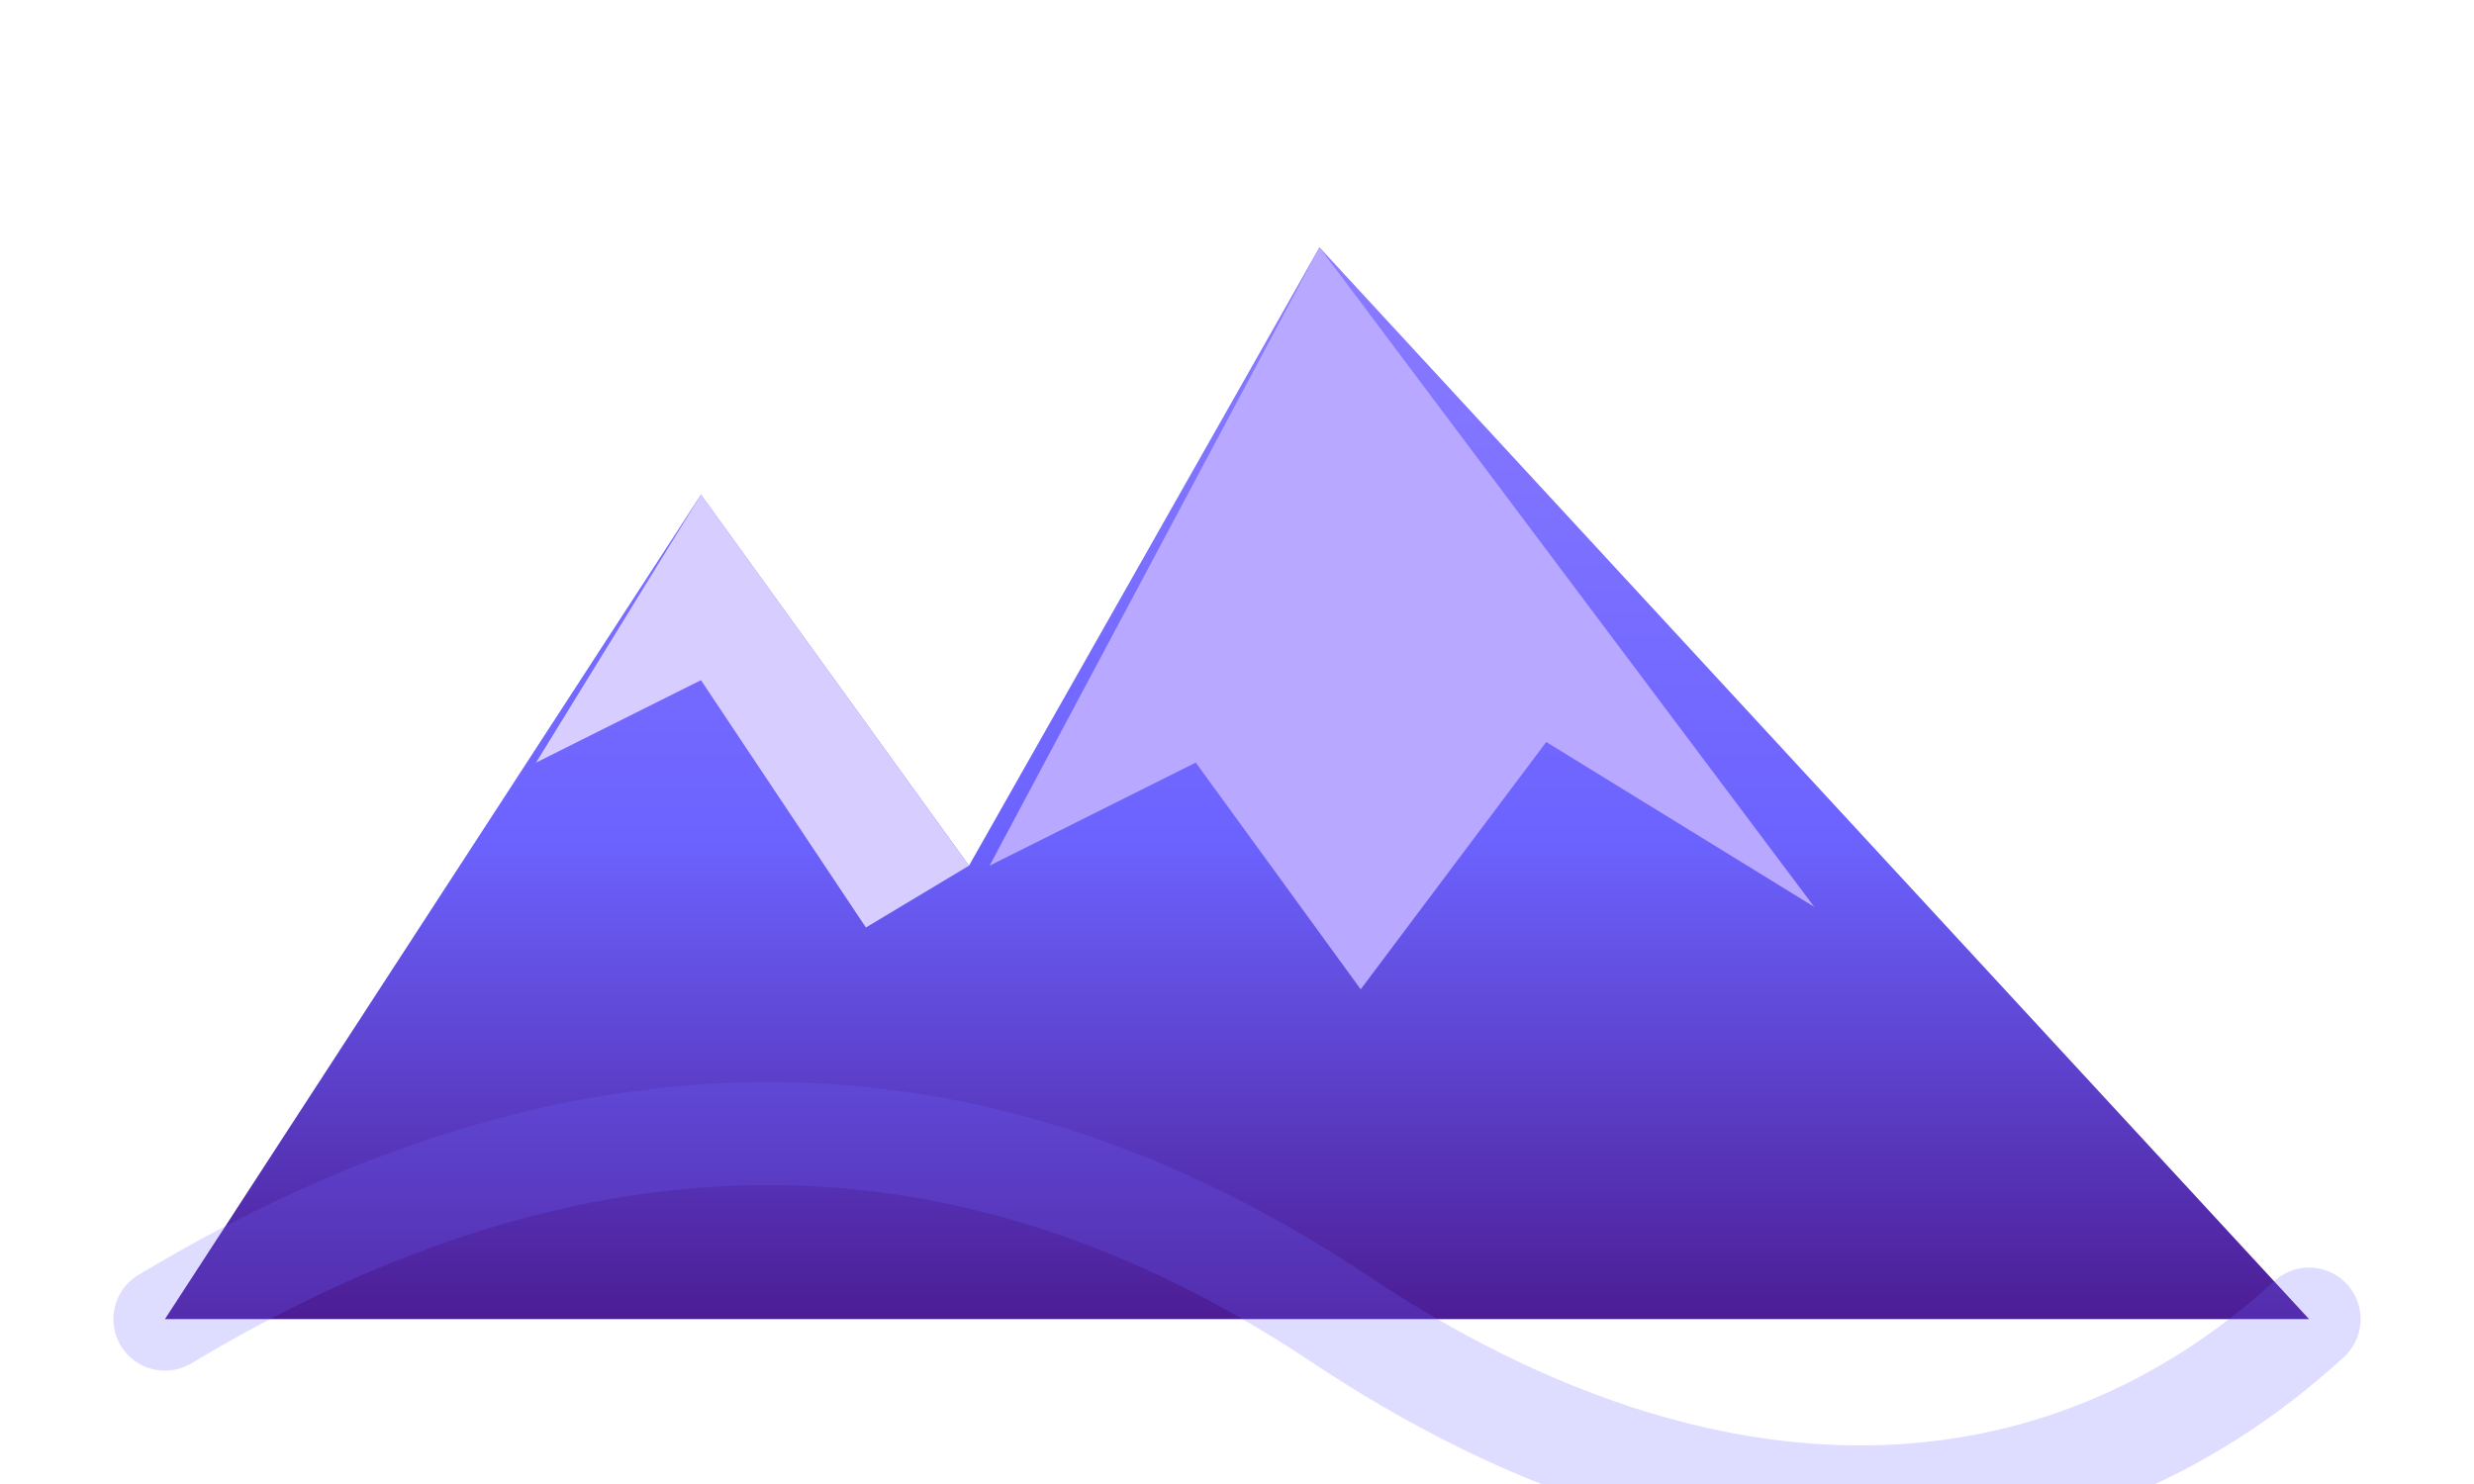
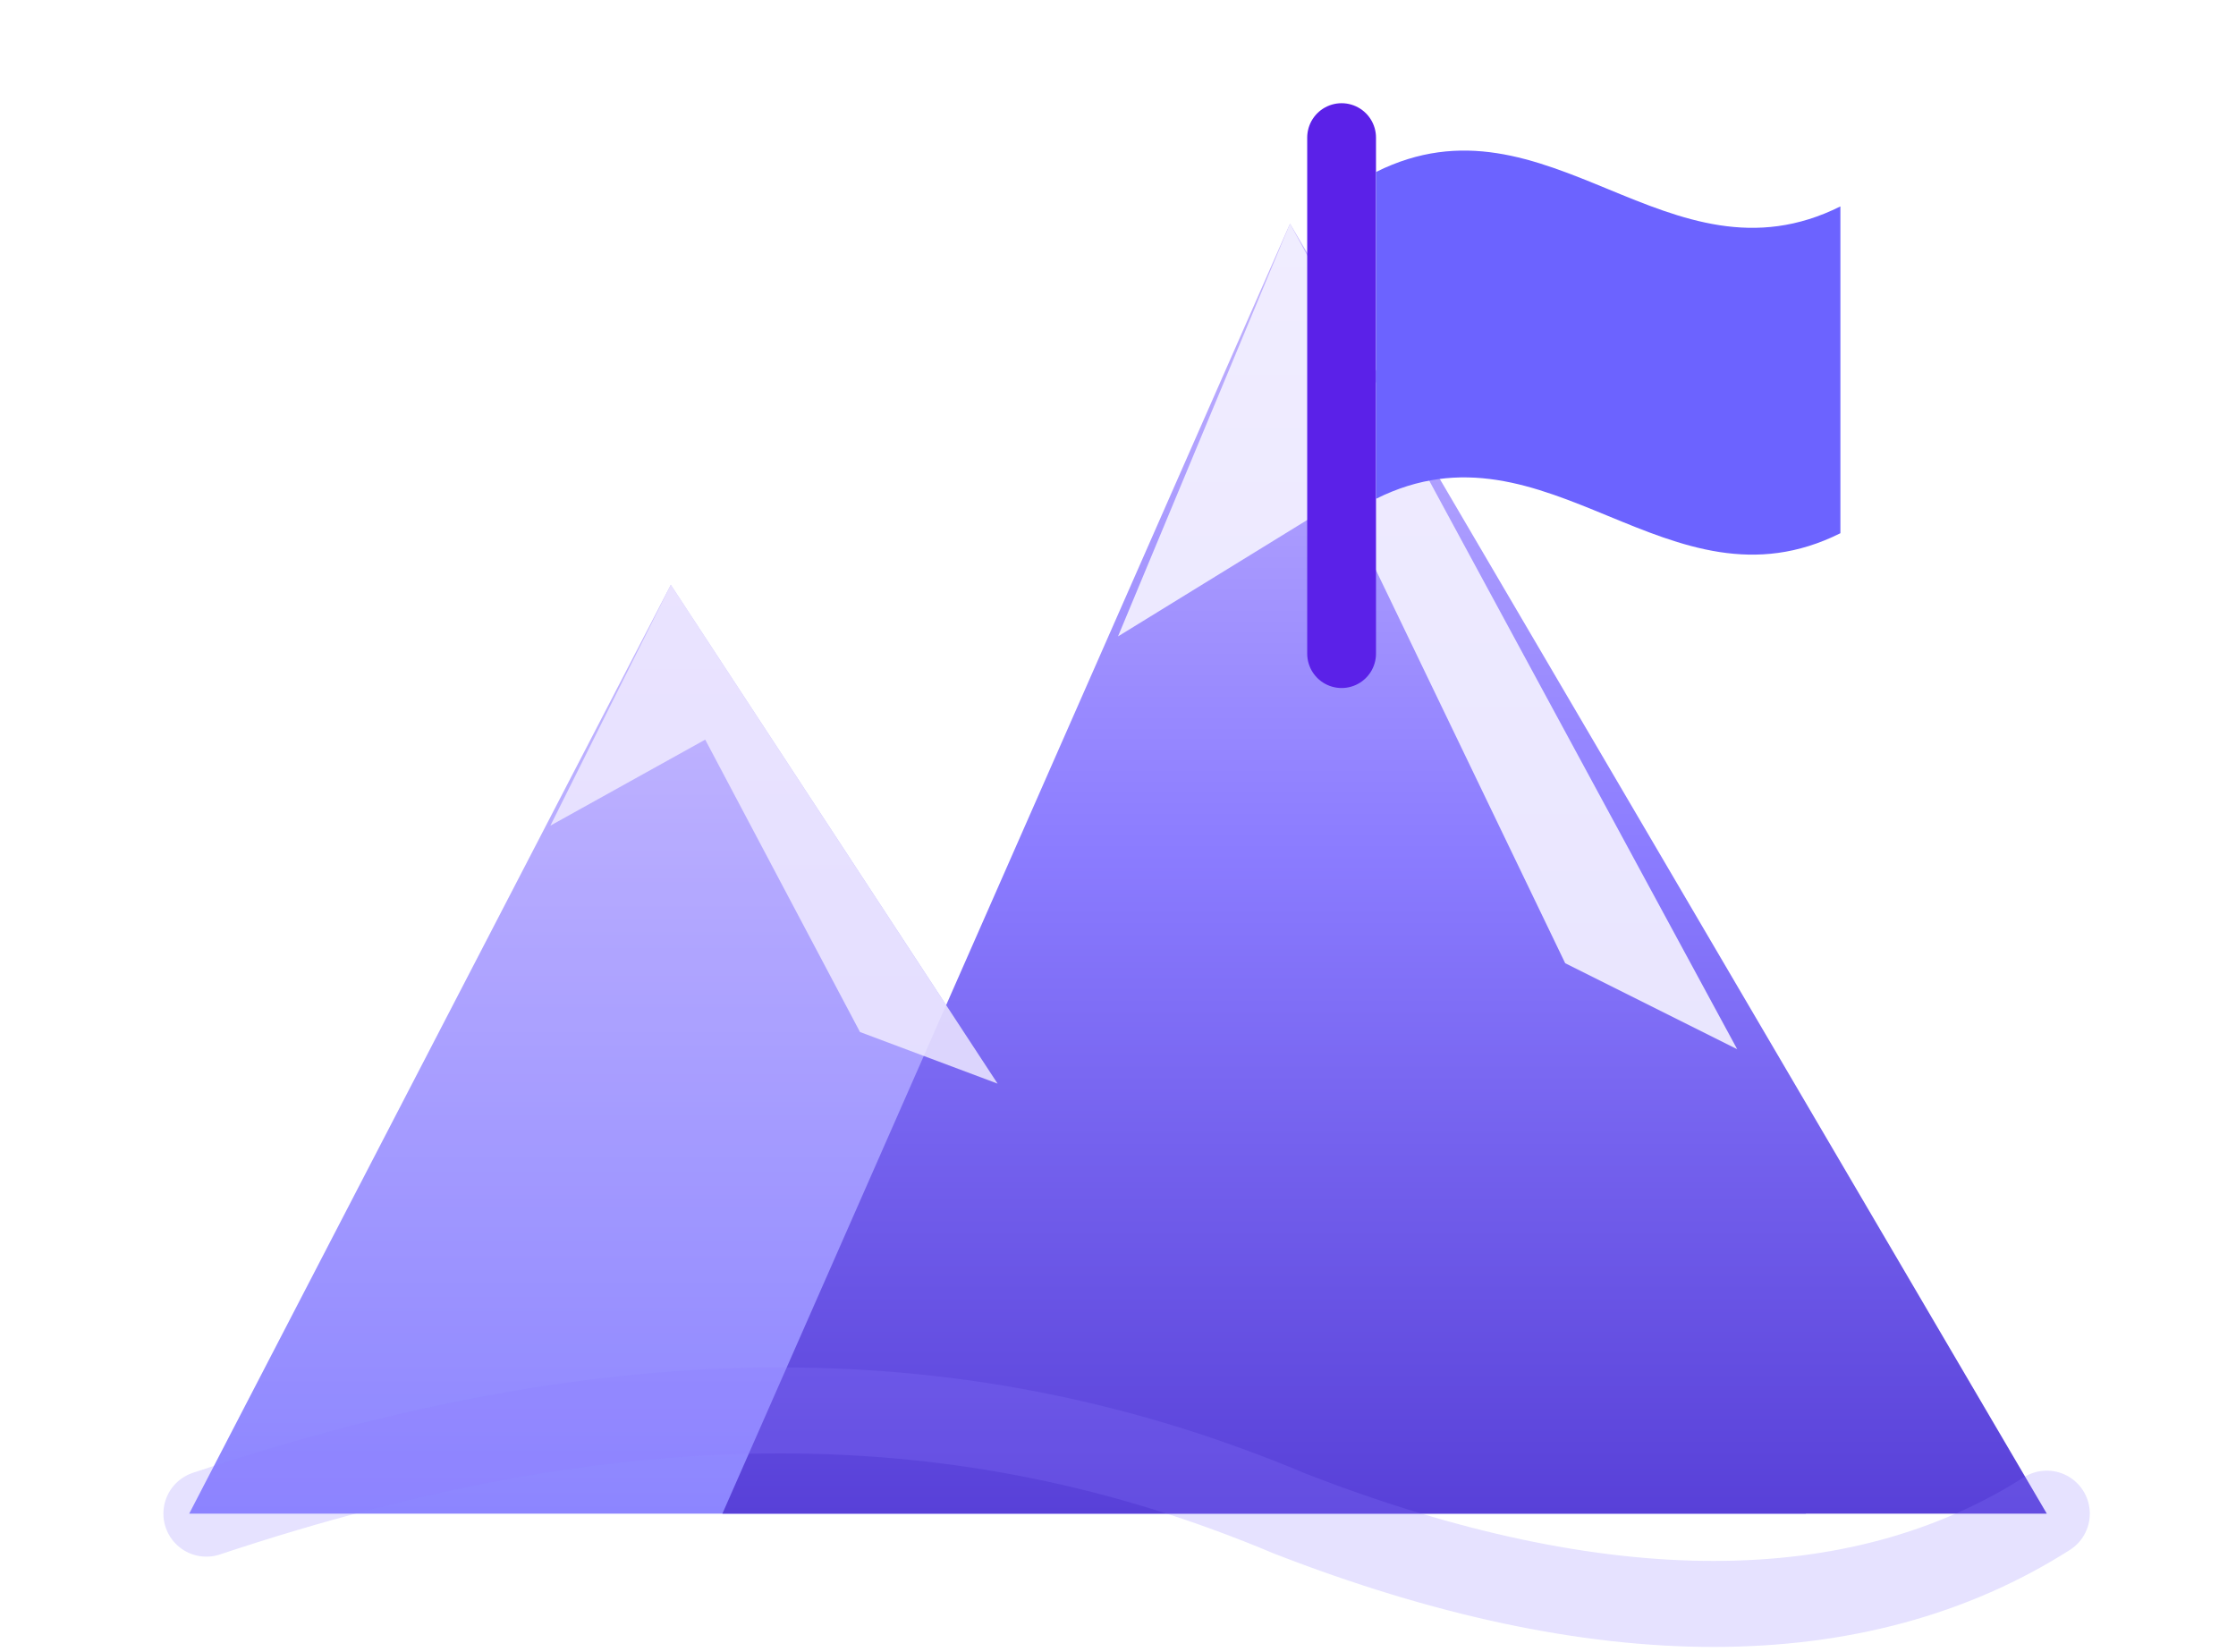
- <svg xmlns="http://www.w3.org/2000/svg" width="120" height="72" viewBox="0 0 120 72" fill="none">
-   <path d="M8 64 34 24l13 18 17-30 48 52H8Z" fill="url(#mountainBase)" />
-   <path d="M64 12 48 42l10-5 8 11 9-12 13 8L64 12Z" fill="#B8A8FF" />
-   <path d="m34 24-8 13 8-4 8 12 5-3-13-18Z" fill="#D7CEFF" />
-   <path d="M8 64c20-12 39-12 57 0s35 11 47 0" stroke="#6C63FF" stroke-width="5" stroke-linecap="round" opacity=".22" />
+ <svg xmlns="http://www.w3.org/2000/svg" width="130" height="96" viewBox="0 0 130 96" fill="none">
  <defs>
-     <linearGradient id="mountainBase" x1="60" x2="60" y1="12" y2="64" gradientUnits="userSpaceOnUse">
-       <stop stop-color="#8B7CFF" />
-       <stop offset=".55" stop-color="#6C63FF" />
-       <stop offset="1" stop-color="#4C1D95" />
+     <linearGradient id="peakA" x1="71" x2="71" y1="14" y2="88" gradientUnits="userSpaceOnUse">
+       <stop stop-color="#C4B5FD" />
+       <stop offset=".48" stop-color="#8B7CFF" />
+       <stop offset="1" stop-color="#5840D8" />
+     </linearGradient>
+     <linearGradient id="peakB" x1="39" x2="39" y1="32" y2="88" gradientUnits="userSpaceOnUse">
+       <stop stop-color="#B9A8FF" />
+       <stop offset="1" stop-color="#6C63FF" />
    </linearGradient>
  </defs>
+   <path d="M11 88 39 34l19 29 13-18 34 43H11Z" fill="url(#peakB)" opacity=".78" />
+   <path d="M42 88 75 13l44 75H42Z" fill="url(#peakA)" />
+   <path d="m75 13-10 24 13-8 13 27 10 5-26-48Z" fill="#F5F3FF" opacity=".9" />
+   <path d="m39 34-7 14 9-5 9 17 8 3-19-29Z" fill="#F1EDFF" opacity=".82" />
+   <path d="M78 8v30" stroke="#5B21E8" stroke-width="4" stroke-linecap="round" />
+   <path d="M80 10c10-5 17 7 27 2v19c-10 5-17-7-27-2V10Z" fill="#6C63FF" />
+   <path d="M12 88c24-8 44-8 63 0 18 7 33 7 44 0" stroke="#8B7CFF" stroke-width="5" stroke-linecap="round" opacity=".22" />
</svg>
